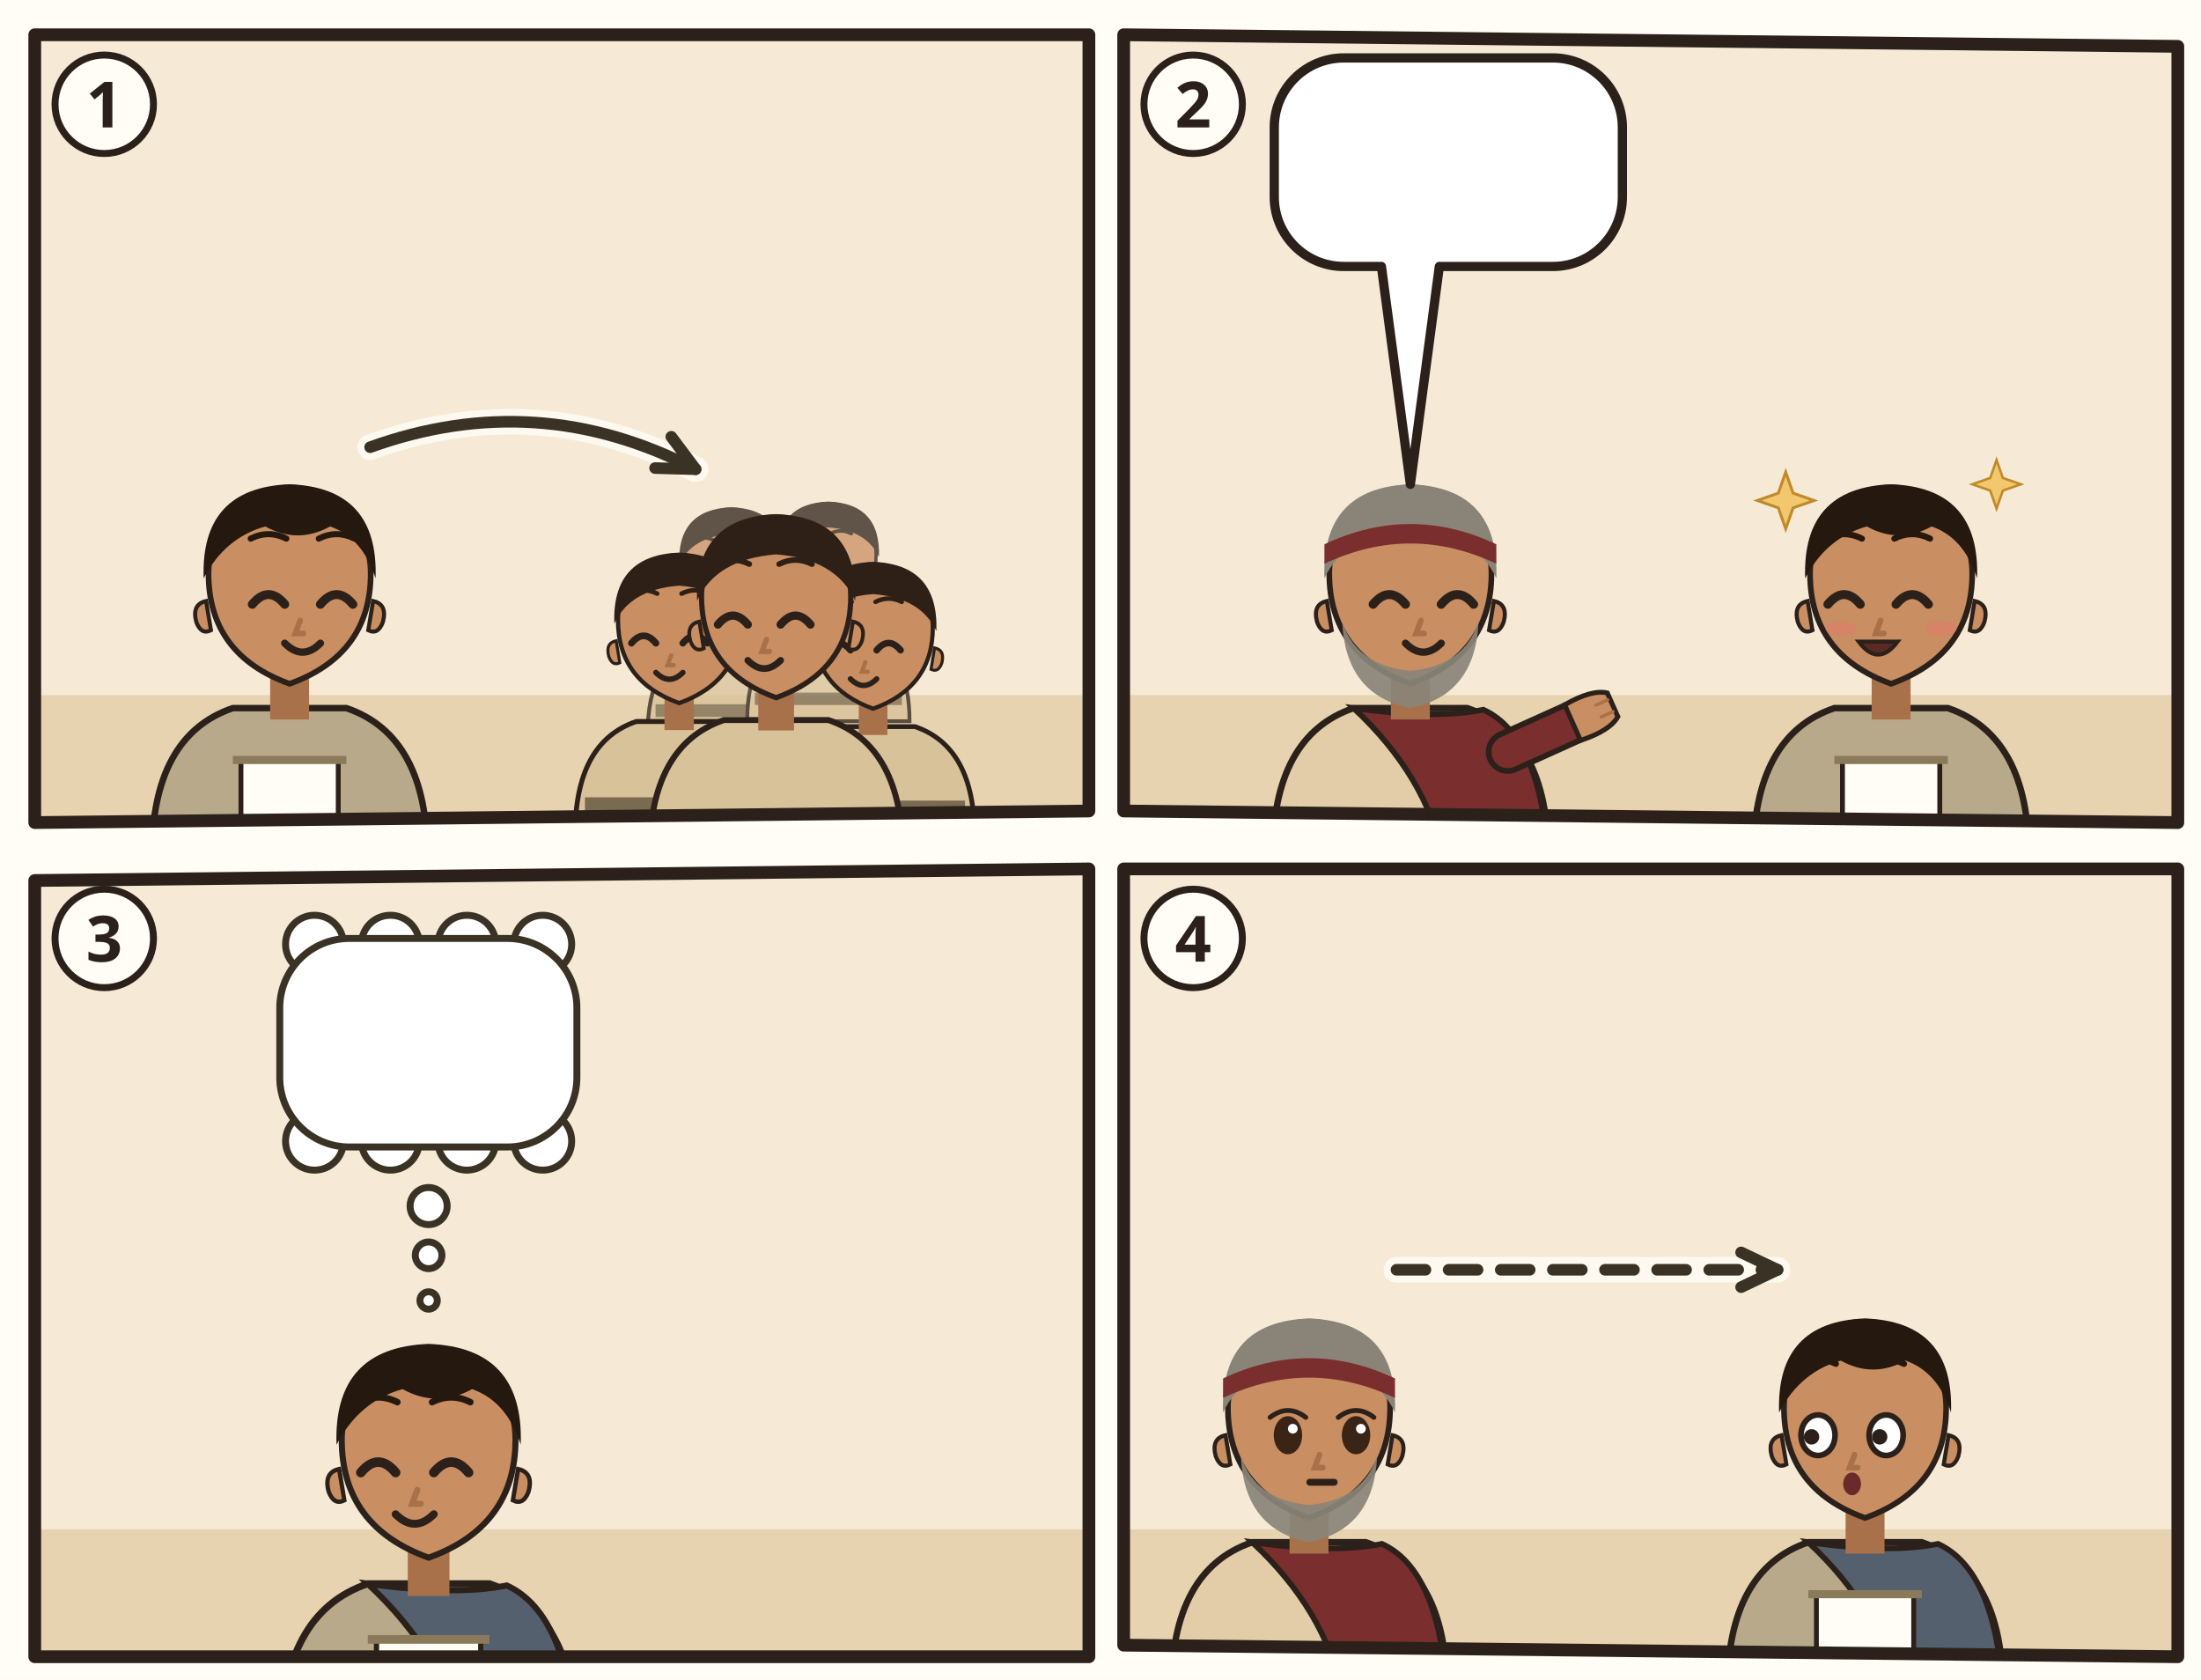
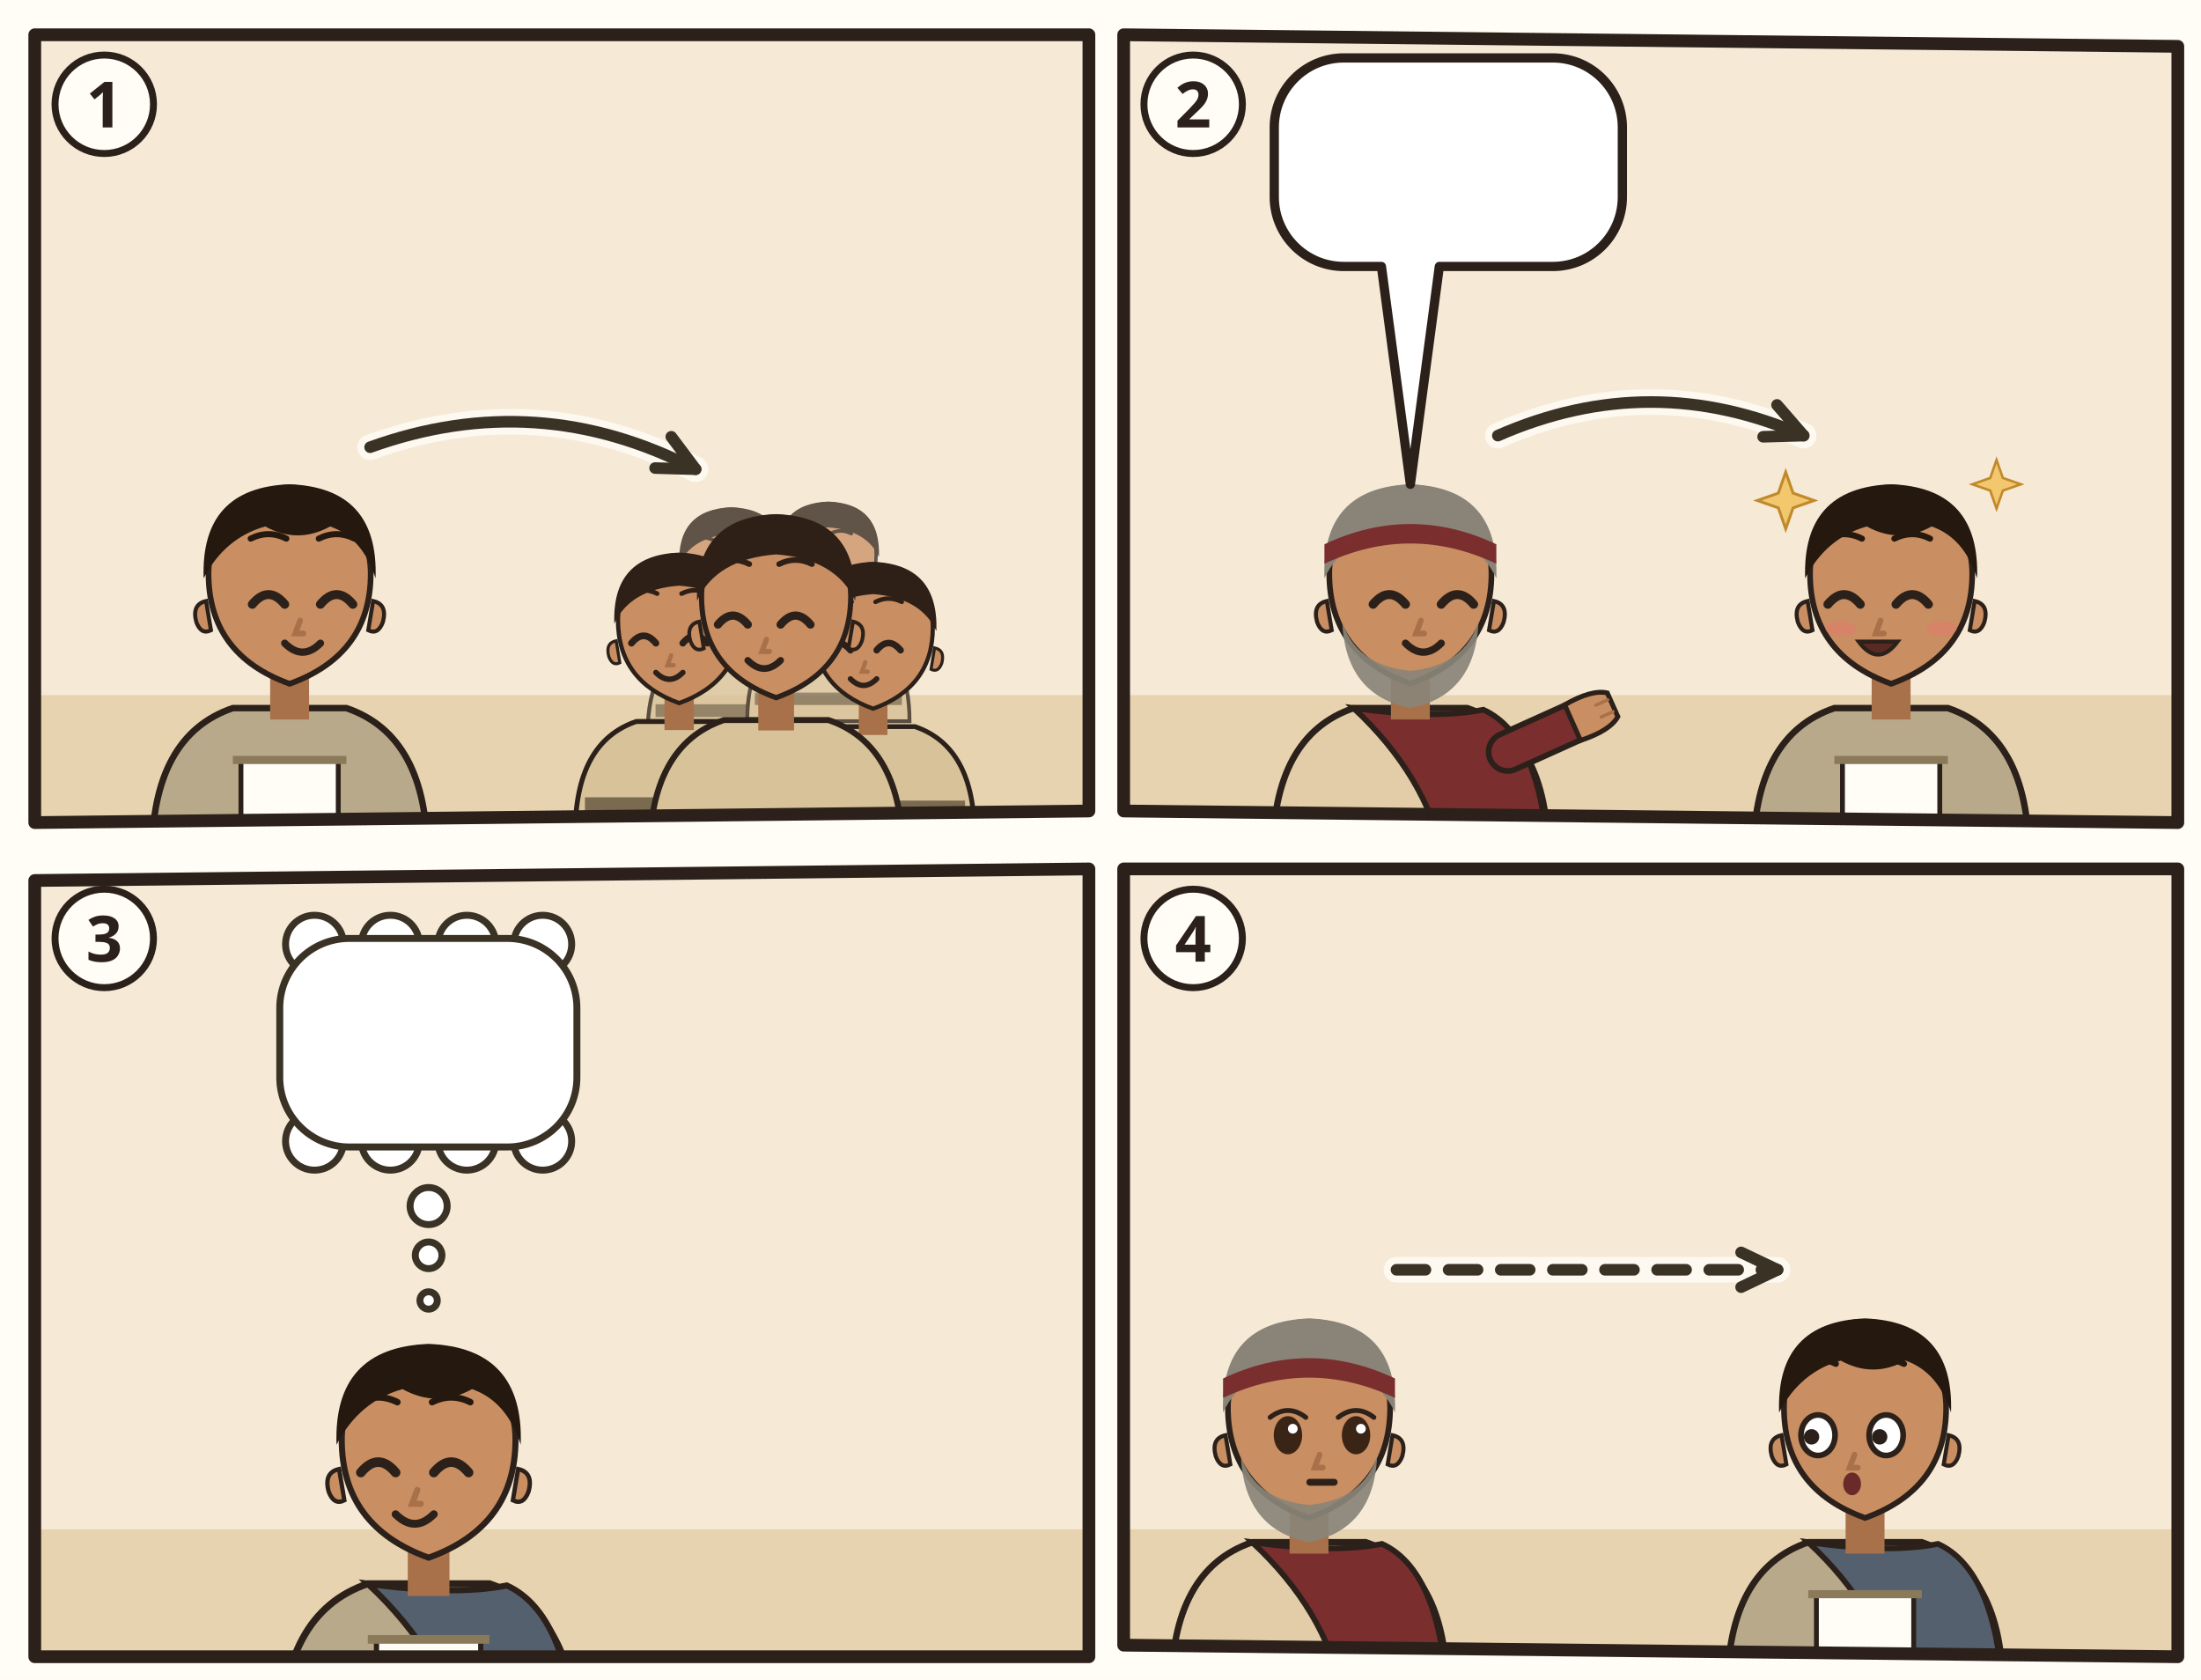
<svg xmlns="http://www.w3.org/2000/svg" viewBox="0 0 380 290">
  <rect width="380" height="290" fill="#FFFDF6" />
  <g transform="translate(4 4)">
    <clipPath id="an-cp-mat-024-045-051-1">
      <polygon points="2,2 184,2 184,136 2,138" />
    </clipPath>
    <g clip-path="url(#an-cp-mat-024-045-051-1)">
      <polygon points="2,2 184,2 184,136 2,138" fill="#F6EAD7" />
      <path d="M0 116h186v24H0z" fill="#E7D3B0" />
      <g transform="translate(46 96.4) scale(1.4)">
        <path d="M-17 34Q-17 19-7 15.6L7 15.6Q17 19 17 34z" fill="#B8A98A" stroke="#2B211A" stroke-width=".8" />
        <path d="M-6 22h12v12h-12z" fill="#FFFDF6" stroke="#2B211A" stroke-width=".6" />
        <path d="M-7 22h14" stroke="#8A7A5A" stroke-width="1" />
        <path d="M-2.4 11h4.8v6h-4.8z" fill="#A8714A" />
        <path d="M-10 -1Q-10 9 0 12.6Q10 9 10 -1A10 10.6 0 0 0 -10 -1z" fill="#C98E62" stroke="#2B211A" stroke-width=".7" />
        <path d="M10.3 2.4q1.8.4 1.2 2.6-.6 1.6-1.8 1z M-10.3 2.4q-1.8.4-1.2 2.6.6 1.6 1.8 1z" fill="#C98E62" stroke="#2B211A" stroke-width=".5" />
        <path d="M-4.6 2.8Q-2.6 0.4 -0.6 2.8" fill="none" stroke="#2B211A" stroke-width="1.1" stroke-linecap="round" />
        <path d="M3.8 2.8Q5.8 0.4 7.8 2.8" fill="none" stroke="#2B211A" stroke-width="1.1" stroke-linecap="round" />
        <path d="M-4.8 -5.3Q-2.6 -6.4 -0.4 -5.3M3.6 -5.3Q5.8 -6.4 8.0 -5.3" fill="none" stroke="#24180F" stroke-width=".75" stroke-linecap="round" />
        <path d="M1.3 4.8l-.6 1.6h1" fill="none" stroke="#A8714A" stroke-width=".7" stroke-linecap="round" />
        <path d="M-0.6 7.6Q1.6 9.8 3.8 7.6" fill="none" stroke="#2B211A" stroke-width=".9" stroke-linecap="round" />
        <path d="M-10.6-.4Q-11-11.6 0-12Q11-11.6 10.6-.4Q9-5.4 5-6.8Q1-4.6-3-6.8Q-8-5.4-10.6-.4z" fill="#24180F" />
        <use href="#an-brot" x="-4" y="13" width="16" height="12" />
      </g>
      <g opacity=".75">
        <g transform="translate(122.272 93.768) scale(0.85008)">
          <path d="M-17 34Q-17 19-7 15.6L7 15.6Q17 19 17 34z" fill="#D8C29A" stroke="#2B211A" stroke-width=".8" />
          <path d="M-15.4 28h30.8v2.6h-30.8z" fill="#7A6A50" />
          <path d="M-2.4 11h4.8v6h-4.8z" fill="#A8714A" />
          <path d="M-10 -1Q-10 9 0 12.6Q10 9 10 -1A10 10.6 0 0 0 -10 -1z" fill="#C98E62" stroke="#2B211A" stroke-width=".7" />
          <path d="M10.3 2.4q1.8.4 1.2 2.6-.6 1.6-1.8 1z M-10.3 2.4q-1.8.4-1.2 2.6.6 1.6 1.8 1z" fill="#C98E62" stroke="#2B211A" stroke-width=".5" />
          <path d="M-7.8 2.8Q-5.8 0.4 -3.8 2.8" fill="none" stroke="#2B211A" stroke-width="1.1" stroke-linecap="round" />
          <path d="M0.6 2.8Q2.6 0.4 4.6 2.8" fill="none" stroke="#2B211A" stroke-width="1.1" stroke-linecap="round" />
          <path d="M-8.0 -5.3Q-5.8 -6.4 -3.6 -5.3M0.4 -5.3Q2.6 -6.4 4.8 -5.3" fill="none" stroke="#2E2017" stroke-width=".75" stroke-linecap="round" />
          <path d="M-1.3 4.8l-.6 1.6h1" fill="none" stroke="#A8714A" stroke-width=".7" stroke-linecap="round" />
          <path d="M-3.8 7.6Q-1.6 9.8 0.6 7.6" fill="none" stroke="#2B211A" stroke-width=".9" stroke-linecap="round" />
          <path d="M-10.6-.4Q-11-11.6 0-12Q11-11.6 10.6-.4Q8-6 0-6.6Q-8-6-10.6-.4z" fill="#2E2017" />
        </g>
        <g transform="translate(139.016 92.48) scale(0.82432)">
          <path d="M-17 34Q-17 19-7 15.6L7 15.6Q17 19 17 34z" fill="#D8C29A" stroke="#2B211A" stroke-width=".8" />
          <path d="M-15.4 28h30.8v2.6h-30.8z" fill="#7A6A50" />
          <path d="M-2.4 11h4.8v6h-4.8z" fill="#A8714A" />
          <path d="M-10 -1Q-10 9 0 12.6Q10 9 10 -1A10 10.6 0 0 0 -10 -1z" fill="#C98E62" stroke="#2B211A" stroke-width=".7" />
          <path d="M10.3 2.4q1.8.4 1.2 2.6-.6 1.6-1.8 1z M-10.3 2.4q-1.8.4-1.2 2.6.6 1.6 1.8 1z" fill="#C98E62" stroke="#2B211A" stroke-width=".5" />
          <path d="M-7.8 2.8Q-5.8 0.4 -3.8 2.8" fill="none" stroke="#2B211A" stroke-width="1.1" stroke-linecap="round" />
          <path d="M0.6 2.8Q2.6 0.4 4.6 2.8" fill="none" stroke="#2B211A" stroke-width="1.1" stroke-linecap="round" />
          <path d="M-8.0 -5.3Q-5.8 -6.4 -3.6 -5.3M0.4 -5.3Q2.6 -6.4 4.8 -5.3" fill="none" stroke="#2E2017" stroke-width=".75" stroke-linecap="round" />
          <path d="M-1.3 4.8l-.6 1.6h1" fill="none" stroke="#A8714A" stroke-width=".7" stroke-linecap="round" />
          <path d="M-3.8 7.6Q-1.6 9.8 0.6 7.6" fill="none" stroke="#2B211A" stroke-width=".9" stroke-linecap="round" />
          <path d="M-10.6-.4Q-11-11.6 0-12Q11-11.6 10.6-.4Q8-6 0-6.6Q-8-6-10.6-.4z" fill="#2E2017" />
        </g>
      </g>
      <g transform="translate(113.256 104.072) scale(1.05616)">
        <path d="M-17 34Q-17 19-7 15.6L7 15.6Q17 19 17 34z" fill="#D8C29A" stroke="#2B211A" stroke-width=".8" />
        <path d="M-15.4 28h30.8v2.6h-30.8z" fill="#7A6A50" />
        <path d="M-2.4 11h4.8v6h-4.8z" fill="#A8714A" />
        <path d="M-10 -1Q-10 9 0 12.6Q10 9 10 -1A10 10.6 0 0 0 -10 -1z" fill="#C98E62" stroke="#2B211A" stroke-width=".7" />
        <path d="M10.3 2.4q1.8.4 1.2 2.6-.6 1.6-1.8 1z M-10.3 2.4q-1.8.4-1.2 2.6.6 1.6 1.8 1z" fill="#C98E62" stroke="#2B211A" stroke-width=".5" />
        <path d="M-7.8 2.8Q-5.8 0.4 -3.8 2.8" fill="none" stroke="#2B211A" stroke-width="1.1" stroke-linecap="round" />
        <path d="M0.6 2.8Q2.6 0.4 4.6 2.8" fill="none" stroke="#2B211A" stroke-width="1.1" stroke-linecap="round" />
        <path d="M-8.0 -5.3Q-5.8 -6.4 -3.6 -5.3M0.4 -5.3Q2.6 -6.4 4.8 -5.3" fill="none" stroke="#2E2017" stroke-width=".75" stroke-linecap="round" />
        <path d="M-1.3 4.8l-.6 1.6h1" fill="none" stroke="#A8714A" stroke-width=".7" stroke-linecap="round" />
        <path d="M-3.8 7.6Q-1.6 9.8 0.6 7.6" fill="none" stroke="#2B211A" stroke-width=".9" stroke-linecap="round" />
        <path d="M-10.6-.4Q-11-11.6 0-12Q11-11.6 10.6-.4Q8-6 0-6.6Q-8-6-10.6-.4z" fill="#2E2017" />
      </g>
      <g transform="translate(146.744 105.36) scale(1.0304)">
        <path d="M-17 34Q-17 19-7 15.6L7 15.6Q17 19 17 34z" fill="#D8C29A" stroke="#2B211A" stroke-width=".8" />
        <path d="M-15.4 28h30.8v2.6h-30.8z" fill="#7A6A50" />
        <path d="M-2.4 11h4.8v6h-4.8z" fill="#A8714A" />
        <path d="M-10 -1Q-10 9 0 12.6Q10 9 10 -1A10 10.6 0 0 0 -10 -1z" fill="#C98E62" stroke="#2B211A" stroke-width=".7" />
        <path d="M10.3 2.4q1.8.4 1.2 2.6-.6 1.6-1.8 1z M-10.3 2.4q-1.8.4-1.2 2.6.6 1.6 1.8 1z" fill="#C98E62" stroke="#2B211A" stroke-width=".5" />
        <path d="M-7.8 2.8Q-5.8 0.4 -3.8 2.8" fill="none" stroke="#2B211A" stroke-width="1.1" stroke-linecap="round" />
        <path d="M0.6 2.8Q2.6 0.4 4.6 2.8" fill="none" stroke="#2B211A" stroke-width="1.1" stroke-linecap="round" />
        <path d="M-8.0 -5.3Q-5.8 -6.4 -3.6 -5.3M0.4 -5.3Q2.6 -6.4 4.8 -5.3" fill="none" stroke="#2E2017" stroke-width=".75" stroke-linecap="round" />
        <path d="M-1.3 4.8l-.6 1.6h1" fill="none" stroke="#A8714A" stroke-width=".7" stroke-linecap="round" />
        <path d="M-3.8 7.6Q-1.6 9.8 0.6 7.6" fill="none" stroke="#2B211A" stroke-width=".9" stroke-linecap="round" />
        <path d="M-10.6-.4Q-11-11.6 0-12Q11-11.6 10.6-.4Q8-6 0-6.6Q-8-6-10.6-.4z" fill="#2E2017" />
      </g>
      <g transform="translate(130 100.208) scale(1.288)">
        <path d="M-17 34Q-17 19-7 15.6L7 15.6Q17 19 17 34z" fill="#D8C29A" stroke="#2B211A" stroke-width=".8" />
        <path d="M-15.4 28h30.8v2.6h-30.8z" fill="#7A6A50" />
        <path d="M-2.4 11h4.8v6h-4.8z" fill="#A8714A" />
        <path d="M-10 -1Q-10 9 0 12.6Q10 9 10 -1A10 10.6 0 0 0 -10 -1z" fill="#C98E62" stroke="#2B211A" stroke-width=".7" />
        <path d="M10.3 2.4q1.8.4 1.2 2.6-.6 1.6-1.8 1z M-10.3 2.4q-1.8.4-1.2 2.6.6 1.6 1.8 1z" fill="#C98E62" stroke="#2B211A" stroke-width=".5" />
        <path d="M-7.8 2.8Q-5.8 0.4 -3.8 2.8" fill="none" stroke="#2B211A" stroke-width="1.1" stroke-linecap="round" />
        <path d="M0.6 2.8Q2.6 0.4 4.6 2.8" fill="none" stroke="#2B211A" stroke-width="1.1" stroke-linecap="round" />
        <path d="M-8.0 -5.3Q-5.8 -6.4 -3.6 -5.3M0.4 -5.3Q2.6 -6.4 4.8 -5.3" fill="none" stroke="#2E2017" stroke-width=".75" stroke-linecap="round" />
        <path d="M-1.3 4.8l-.6 1.6h1" fill="none" stroke="#A8714A" stroke-width=".7" stroke-linecap="round" />
        <path d="M-3.8 7.6Q-1.6 9.8 0.6 7.6" fill="none" stroke="#2B211A" stroke-width=".9" stroke-linecap="round" />
        <path d="M-10.6-.4Q-11-11.6 0-12Q11-11.6 10.6-.4Q8-6 0-6.6Q-8-6-10.6-.4z" fill="#2E2017" />
      </g>
      <use href="#an-z-stunde" x="65.5" y="86.4" width="14" height="20" />
      <path d="M59.9 73.2Q88.8 62.8 116.1 77.0" fill="none" stroke="#FFFDF6" stroke-width="4.4" stroke-linecap="round" opacity=".8" />
      <path d="M59.9 73.2Q88.8 62.8 116.1 77.0" fill="none" stroke="#3B3226" stroke-width="2" stroke-linecap="round" />
      <path d="M109.1 76.8L116.1 77.0L111.9 71.4" fill="none" stroke="#3B3226" stroke-width="2" stroke-linecap="round" stroke-linejoin="round" />
    </g>
    <polygon points="2,2 184,2 184,136 2,138" fill="none" stroke="#2B211A" stroke-width="2.2" stroke-linejoin="round" />
    <circle cx="14" cy="14" r="8.5" fill="#FFFDF6" stroke="#2B211A" stroke-width="1.2" />
    <text x="14" y="18" text-anchor="middle" font-family="sans-serif" font-size="11" font-weight="700" fill="#2B211A">1</text>
  </g>
  <g transform="translate(192 4)">
    <clipPath id="an-cp-mat-024-045-051-2">
      <polygon points="2,2 184,4 184,138 2,136" />
    </clipPath>
    <g clip-path="url(#an-cp-mat-024-045-051-2)">
      <polygon points="2,2 184,4 184,138 2,136" fill="#F6EAD7" />
      <path d="M0 116h186v24H0z" fill="#E7D3B0" />
      <g transform="translate(51.5 96.4) scale(1.4)">
        <path d="M-17 34Q-17 19-7 15.6L7 15.6Q17 19 17 34z" fill="#E2CDA8" stroke="#2B211A" stroke-width=".8" />
        <path d="M-7 15.6Q3 17 9 15.8Q16 19 17 34L4 34Q2 24-7 15.6z" fill="#7A2E2E" stroke="#2B211A" stroke-width=".7" />
        <path d="M12 21L21.1 16.9" stroke="#2B211A" stroke-width="5.4" stroke-linecap="round" />
        <path d="M12 21L21.1 16.9" stroke="#7A2E2E" stroke-width="4" stroke-linecap="round" />
        <g transform="translate(21.1 16.9) rotate(66)">
          <path d="M-2.4 1.2Q-2.8-2.6-1.6-4.2h3.2Q2.8-2.6 2.4 1.2z" fill="#C98E62" stroke="#2B211A" stroke-width=".6" />
          <path d="M-.8-3.9v1.6M.8-3.9v1.6" stroke="#A8714A" stroke-width=".4" stroke-linecap="round" />
        </g>
        <path d="M-2.4 11h4.8v6h-4.8z" fill="#A8714A" />
        <path d="M-10 -1Q-10 9 0 12.6Q10 9 10 -1A10 10.6 0 0 0 -10 -1z" fill="#C98E62" stroke="#2B211A" stroke-width=".7" />
        <path d="M10.3 2.4q1.8.4 1.2 2.6-.6 1.6-1.8 1z M-10.3 2.4q-1.8.4-1.2 2.6.6 1.6 1.8 1z" fill="#C98E62" stroke="#2B211A" stroke-width=".5" />
        <path d="M-8.4 5Q-8 14 0 15.6Q8 14 8.4 5Q6.6 10.4 0 11Q-6.6 10.4-8.4 5z" fill="#8A8478" opacity=".92" />
        <path d="M-4.6 2.8Q-2.6 0.4 -0.6 2.8" fill="none" stroke="#2B211A" stroke-width="1.1" stroke-linecap="round" />
        <path d="M3.8 2.8Q5.8 0.4 7.8 2.8" fill="none" stroke="#2B211A" stroke-width="1.1" stroke-linecap="round" />
        <path d="M-4.8 -5.3Q-2.6 -6.4 -0.4 -5.3M3.6 -5.3Q5.8 -6.4 8.0 -5.3" fill="none" stroke="#8A8478" stroke-width=".75" stroke-linecap="round" />
        <path d="M1.3 4.8l-.6 1.6h1" fill="none" stroke="#A8714A" stroke-width=".7" stroke-linecap="round" />
        <path d="M-0.6 7.6Q1.6 9.8 3.8 7.6" fill="none" stroke="#2B211A" stroke-width=".9" stroke-linecap="round" />
        <path d="M-10.6-.4Q-11-11.6 0-12Q11-11.6 10.6-.4Q8-6 0-6.6Q-8-6-10.6-.4z" fill="#8A8478" />
        <path d="M-10.6-4.6Q0-9.6 10.6-4.6v2.4Q0-7.2-10.6-2.2z" fill="#7A2E2E" />
      </g>
      <g transform="translate(134.5 96.4) scale(1.4)">
        <path d="M-17 34Q-17 19-7 15.6L7 15.6Q17 19 17 34z" fill="#B8A98A" stroke="#2B211A" stroke-width=".8" />
        <path d="M-6 22h12v12h-12z" fill="#FFFDF6" stroke="#2B211A" stroke-width=".6" />
        <path d="M-7 22h14" stroke="#8A7A5A" stroke-width="1" />
        <path d="M-2.4 11h4.8v6h-4.8z" fill="#A8714A" />
        <path d="M-10 -1Q-10 9 0 12.6Q10 9 10 -1A10 10.6 0 0 0 -10 -1z" fill="#C98E62" stroke="#2B211A" stroke-width=".7" />
        <path d="M10.3 2.4q1.8.4 1.2 2.6-.6 1.6-1.8 1z M-10.3 2.4q-1.8.4-1.2 2.6.6 1.6 1.8 1z" fill="#C98E62" stroke="#2B211A" stroke-width=".5" />
        <path d="M-7.8 2.8Q-5.8 0.4 -3.8 2.8" fill="none" stroke="#2B211A" stroke-width="1.1" stroke-linecap="round" />
        <path d="M0.6 2.8Q2.6 0.4 4.6 2.8" fill="none" stroke="#2B211A" stroke-width="1.1" stroke-linecap="round" />
        <path d="M-8.0 -5.3Q-5.8 -6.4 -3.6 -5.3M0.4 -5.3Q2.6 -6.4 4.8 -5.3" fill="none" stroke="#24180F" stroke-width=".75" stroke-linecap="round" />
        <path d="M-1.3 4.8l-.6 1.6h1" fill="none" stroke="#A8714A" stroke-width=".7" stroke-linecap="round" />
        <ellipse cx="-6.2" cy="5.8" rx="1.9" ry=".9" fill="#E07A6E" opacity=".55" />
        <ellipse cx="6.2" cy="5.8" rx="1.9" ry=".9" fill="#E07A6E" opacity=".55" />
        <path d="M-4.0 7.4Q-1.6 10.6 0.8 7.4z" fill="#5A2A22" stroke="#2B211A" stroke-width=".5" />
        <path d="M-10.6-.4Q-11-11.6 0-12Q11-11.6 10.6-.4Q9-5.4 5-6.8Q1-4.6-3-6.8Q-8-5.4-10.6-.4z" fill="#24180F" />
      </g>
      <path transform="translate(116.3 82.4) scale(0.98)" d="M0-5l1.3 3.7 3.7 1.3-3.7 1.3L0 5l-1.3-3.7L-5 0l3.7-1.3z" fill="#F2C76E" stroke="#C08A2A" stroke-width=".5" />
      <path transform="translate(152.7 79.6) scale(0.84)" d="M0-5l1.3 3.7 3.7 1.3-3.7 1.3L0 5l-1.3-3.7L-5 0l3.7-1.3z" fill="#F2C76E" stroke="#C08A2A" stroke-width=".5" />
+       <path d="M66.6 71.2Q93.0 59.6 119.4 71.2" fill="none" stroke="#FFFDF6" stroke-width="4.4" stroke-linecap="round" opacity=".8" />
+       <path d="M66.6 71.2Q93.0 59.6 119.4 71.2" fill="none" stroke="#3B3226" stroke-width="2" stroke-linecap="round" />
+       <path d="M112.4 71.4L119.4 71.2L114.8 65.9" fill="none" stroke="#3B3226" stroke-width="2" stroke-linecap="round" stroke-linejoin="round" />
      <g>
        <path d="M40 6H76.1A12 12 0 0 1 88.1 18V30A12 12 0 0 1 76.1 42L56.5 42L51.5 79.6L46.5 42H40A12 12 0 0 1 28 30V18A12 12 0 0 1 40 6Z" fill="#FFFFFF" stroke="#2B211A" stroke-width="1.6" stroke-linejoin="round" />
        <use href="#an-z-vollmacht" x="34" y="12" width="15.4" height="24" />
        <use href="#an-z-schatz" x="54.4" y="12" width="27.7" height="24" />
      </g>
    </g>
    <polygon points="2,2 184,4 184,138 2,136" fill="none" stroke="#2B211A" stroke-width="2.2" stroke-linejoin="round" />
    <circle cx="14" cy="14" r="8.5" fill="#FFFDF6" stroke="#2B211A" stroke-width="1.2" />
    <text x="14" y="18" text-anchor="middle" font-family="sans-serif" font-size="11" font-weight="700" fill="#2B211A">2</text>
  </g>
  <g transform="translate(4 148)">
    <clipPath id="an-cp-mat-024-045-051-3">
      <polygon points="2,4 184,2 184,138 2,138" />
    </clipPath>
    <g clip-path="url(#an-cp-mat-024-045-051-3)">
      <polygon points="2,4 184,2 184,138 2,138" fill="#F6EAD7" />
      <path d="M0 116h186v24H0z" fill="#E7D3B0" />
      <g transform="translate(70 102.0) scale(1.5)">
        <path d="M-17 34Q-17 19-7 15.6L7 15.6Q17 19 17 34z" fill="#B8A98A" stroke="#2B211A" stroke-width=".8" />
        <path d="M-7 15.6Q3 17 9 15.8Q16 19 17 34L4 34Q2 24-7 15.6z" fill="#55606E" stroke="#2B211A" stroke-width=".7" />
        <path d="M-6 22h12v12h-12z" fill="#FFFDF6" stroke="#2B211A" stroke-width=".6" />
        <path d="M-7 22h14" stroke="#8A7A5A" stroke-width="1" />
        <path d="M-2.4 11h4.8v6h-4.8z" fill="#A8714A" />
        <path d="M-10 -1Q-10 9 0 12.6Q10 9 10 -1A10 10.6 0 0 0 -10 -1z" fill="#C98E62" stroke="#2B211A" stroke-width=".7" />
        <path d="M10.3 2.4q1.8.4 1.2 2.6-.6 1.6-1.8 1z M-10.3 2.4q-1.8.4-1.2 2.6.6 1.6 1.8 1z" fill="#C98E62" stroke="#2B211A" stroke-width=".5" />
        <path d="M-7.8 2.8Q-5.8 0.4 -3.8 2.8" fill="none" stroke="#2B211A" stroke-width="1.1" stroke-linecap="round" />
        <path d="M0.6 2.8Q2.6 0.4 4.6 2.8" fill="none" stroke="#2B211A" stroke-width="1.1" stroke-linecap="round" />
        <path d="M-8.0 -5.3Q-5.8 -6.4 -3.6 -5.3M0.4 -5.3Q2.6 -6.4 4.8 -5.3" fill="none" stroke="#24180F" stroke-width=".75" stroke-linecap="round" />
        <path d="M-1.3 4.8l-.6 1.6h1" fill="none" stroke="#A8714A" stroke-width=".7" stroke-linecap="round" />
        <path d="M-3.8 7.6Q-1.6 9.8 0.6 7.6" fill="none" stroke="#2B211A" stroke-width=".9" stroke-linecap="round" />
        <path d="M-10.6-.4Q-11-11.6 0-12Q11-11.6 10.6-.4Q9-5.4 5-6.8Q1-4.6-3-6.8Q-8-5.4-10.6-.4z" fill="#24180F" />
        <use href="#an-becher" x="-4" y="13" width="16" height="12" />
      </g>
      <g>
        <circle cx="70.0" cy="60.2" r="3.2" fill="#FFFFFF" stroke="#3B3226" stroke-width="1.2" />
        <circle cx="70.0" cy="68.7" r="2.3" fill="#FFFFFF" stroke="#3B3226" stroke-width="1.2" />
        <circle cx="70.0" cy="76.5" r="1.5" fill="#FFFFFF" stroke="#3B3226" stroke-width="1.2" />
        <circle cx="50.3" cy="15.0" r="5" fill="#FFFFFF" stroke="#3B3226" stroke-width="1.2" />
        <circle cx="63.4" cy="15.0" r="5" fill="#FFFFFF" stroke="#3B3226" stroke-width="1.2" />
        <circle cx="76.6" cy="15.0" r="5" fill="#FFFFFF" stroke="#3B3226" stroke-width="1.2" />
        <circle cx="89.7" cy="15.0" r="5" fill="#FFFFFF" stroke="#3B3226" stroke-width="1.2" />
        <circle cx="50.3" cy="49.0" r="5" fill="#FFFFFF" stroke="#3B3226" stroke-width="1.2" />
        <circle cx="63.4" cy="49.0" r="5" fill="#FFFFFF" stroke="#3B3226" stroke-width="1.2" />
        <circle cx="76.6" cy="49.0" r="5" fill="#FFFFFF" stroke="#3B3226" stroke-width="1.2" />
        <circle cx="89.7" cy="49.0" r="5" fill="#FFFFFF" stroke="#3B3226" stroke-width="1.2" />
        <rect x="44.3" y="14.0" width="51.3" height="36.0" rx="12.0" fill="#FFFFFF" stroke="#3B3226" stroke-width="1.2" />
        <rect x="45.3" y="15.0" width="49.3" height="34.0" rx="11.0" fill="#FFFFFF" />
        <use href="#an-p-gutsherr" x="50.3" y="20" width="16.9" height="24" />
        <use href="#an-z-stunde" x="72.2" y="20" width="17.5" height="24" />
      </g>
    </g>
    <polygon points="2,4 184,2 184,138 2,138" fill="none" stroke="#2B211A" stroke-width="2.2" stroke-linejoin="round" />
    <circle cx="14" cy="14" r="8.5" fill="#FFFDF6" stroke="#2B211A" stroke-width="1.2" />
    <text x="14" y="18" text-anchor="middle" font-family="sans-serif" font-size="11" font-weight="700" fill="#2B211A">3</text>
  </g>
  <g transform="translate(192 148)">
    <clipPath id="an-cp-mat-024-045-051-4">
      <polygon points="2,2 184,2 184,138 2,136" />
    </clipPath>
    <g clip-path="url(#an-cp-mat-024-045-051-4)">
      <polygon points="2,2 184,2 184,138 2,136" fill="#F6EAD7" />
      <path d="M0 116h186v24H0z" fill="#E7D3B0" />
      <g transform="translate(34 96.4) scale(1.4)">
        <path d="M-17 34Q-17 19-7 15.6L7 15.6Q17 19 17 34z" fill="#E2CDA8" stroke="#2B211A" stroke-width=".8" />
        <path d="M-7 15.6Q3 17 9 15.8Q16 19 17 34L4 34Q2 24-7 15.6z" fill="#7A2E2E" stroke="#2B211A" stroke-width=".7" />
        <path d="M-2.4 11h4.8v6h-4.8z" fill="#A8714A" />
        <path d="M-10 -1Q-10 9 0 12.6Q10 9 10 -1A10 10.6 0 0 0 -10 -1z" fill="#C98E62" stroke="#2B211A" stroke-width=".7" />
        <path d="M10.3 2.4q1.8.4 1.2 2.6-.6 1.6-1.8 1z M-10.3 2.4q-1.8.4-1.2 2.6.6 1.6 1.8 1z" fill="#C98E62" stroke="#2B211A" stroke-width=".5" />
        <path d="M-8.4 5Q-8 14 0 15.6Q8 14 8.4 5Q6.6 10.4 0 11Q-6.6 10.4-8.4 5z" fill="#8A8478" opacity=".92" />
        <ellipse cx="-2.6" cy="2.4" rx="1.75" ry="2.35" fill="#3A2416" />
        <path d="M-4.8 0.2Q-2.6 -1.5 -0.4 0.2" fill="none" stroke="#2B211A" stroke-width=".6" stroke-linecap="round" />
        <circle cx="-2.0" cy="1.6" r=".6" fill="#FFF" />
        <ellipse cx="5.8" cy="2.4" rx="1.75" ry="2.35" fill="#3A2416" />
        <path d="M3.6 0.2Q5.8 -1.5 8.0 0.2" fill="none" stroke="#2B211A" stroke-width=".6" stroke-linecap="round" />
        <circle cx="6.4" cy="1.6" r=".6" fill="#FFF" />
        <path d="M-4.8 -5.3Q-2.6 -6.0 -0.4 -5.3M3.6 -5.3Q5.8 -6.0 8.0 -5.3" fill="none" stroke="#8A8478" stroke-width=".75" stroke-linecap="round" />
        <path d="M1.3 4.8l-.6 1.6h1" fill="none" stroke="#A8714A" stroke-width=".7" stroke-linecap="round" />
        <path d="M0.1 8.2h3" stroke="#2B211A" stroke-width=".85" stroke-linecap="round" />
        <path d="M-10.6-.4Q-11-11.6 0-12Q11-11.6 10.6-.4Q8-6 0-6.6Q-8-6-10.6-.4z" fill="#8A8478" />
        <path d="M-10.6-4.6Q0-9.6 10.6-4.6v2.4Q0-7.2-10.6-2.2z" fill="#7A2E2E" />
      </g>
      <g transform="translate(130 96.4) scale(1.4)">
        <path d="M-17 34Q-17 19-7 15.6L7 15.6Q17 19 17 34z" fill="#B8A98A" stroke="#2B211A" stroke-width=".8" />
        <path d="M-7 15.6Q3 17 9 15.8Q16 19 17 34L4 34Q2 24-7 15.6z" fill="#55606E" stroke="#2B211A" stroke-width=".7" />
        <path d="M-6 22h12v12h-12z" fill="#FFFDF6" stroke="#2B211A" stroke-width=".6" />
        <path d="M-7 22h14" stroke="#8A7A5A" stroke-width="1" />
        <path d="M-2.4 11h4.8v6h-4.8z" fill="#A8714A" />
        <path d="M-10 -1Q-10 9 0 12.6Q10 9 10 -1A10 10.6 0 0 0 -10 -1z" fill="#C98E62" stroke="#2B211A" stroke-width=".7" />
        <path d="M10.3 2.4q1.8.4 1.2 2.6-.6 1.6-1.8 1z M-10.3 2.4q-1.8.4-1.2 2.6.6 1.6 1.8 1z" fill="#C98E62" stroke="#2B211A" stroke-width=".5" />
        <ellipse cx="-5.8" cy="2.4" rx="2.1" ry="2.5" fill="#FFF" stroke="#2B211A" stroke-width=".7" />
        <circle cx="-6.6" cy="2.6" r=".95" fill="#2B211A" />
        <ellipse cx="2.6" cy="2.4" rx="2.1" ry="2.5" fill="#FFF" stroke="#2B211A" stroke-width=".7" />
        <circle cx="1.8" cy="2.6" r=".95" fill="#2B211A" />
        <path d="M-8.0 -6.4Q-5.8 -7.5 -3.6 -6.4M0.4 -6.4Q2.6 -7.5 4.8 -6.4" fill="none" stroke="#24180F" stroke-width=".75" stroke-linecap="round" />
        <path d="M-1.3 4.8l-.6 1.6h1" fill="none" stroke="#A8714A" stroke-width=".7" stroke-linecap="round" />
        <ellipse cx="-1.6" cy="8.4" rx="1.1" ry="1.4" fill="#6B2A2A" />
        <path d="M-10.6-.4Q-11-11.6 0-12Q11-11.6 10.6-.4Q9-5.4 5-6.8Q1-4.6-3-6.8Q-8-5.4-10.6-.4z" fill="#24180F" />
      </g>
      <use href="#an-z-sorge" x="150.8" y="86.9" width="13" height="19" />
      <path d="M49.1 71.2Q82.0 71.2 114.9 71.2" fill="none" stroke="#FFFDF6" stroke-width="4.4" stroke-linecap="round" opacity=".8" />
      <path d="M49.1 71.2Q82.0 71.2 114.9 71.2" fill="none" stroke="#3B3226" stroke-width="2" stroke-dasharray="5 4" stroke-linecap="round" />
      <path d="M108.6 74.2L114.9 71.2L108.6 68.2" fill="none" stroke="#3B3226" stroke-width="2" stroke-linecap="round" stroke-linejoin="round" />
    </g>
    <polygon points="2,2 184,2 184,138 2,136" fill="none" stroke="#2B211A" stroke-width="2.2" stroke-linejoin="round" />
    <circle cx="14" cy="14" r="8.5" fill="#FFFDF6" stroke="#2B211A" stroke-width="1.2" />
    <text x="14" y="18" text-anchor="middle" font-family="sans-serif" font-size="11" font-weight="700" fill="#2B211A">4</text>
  </g>
</svg>
